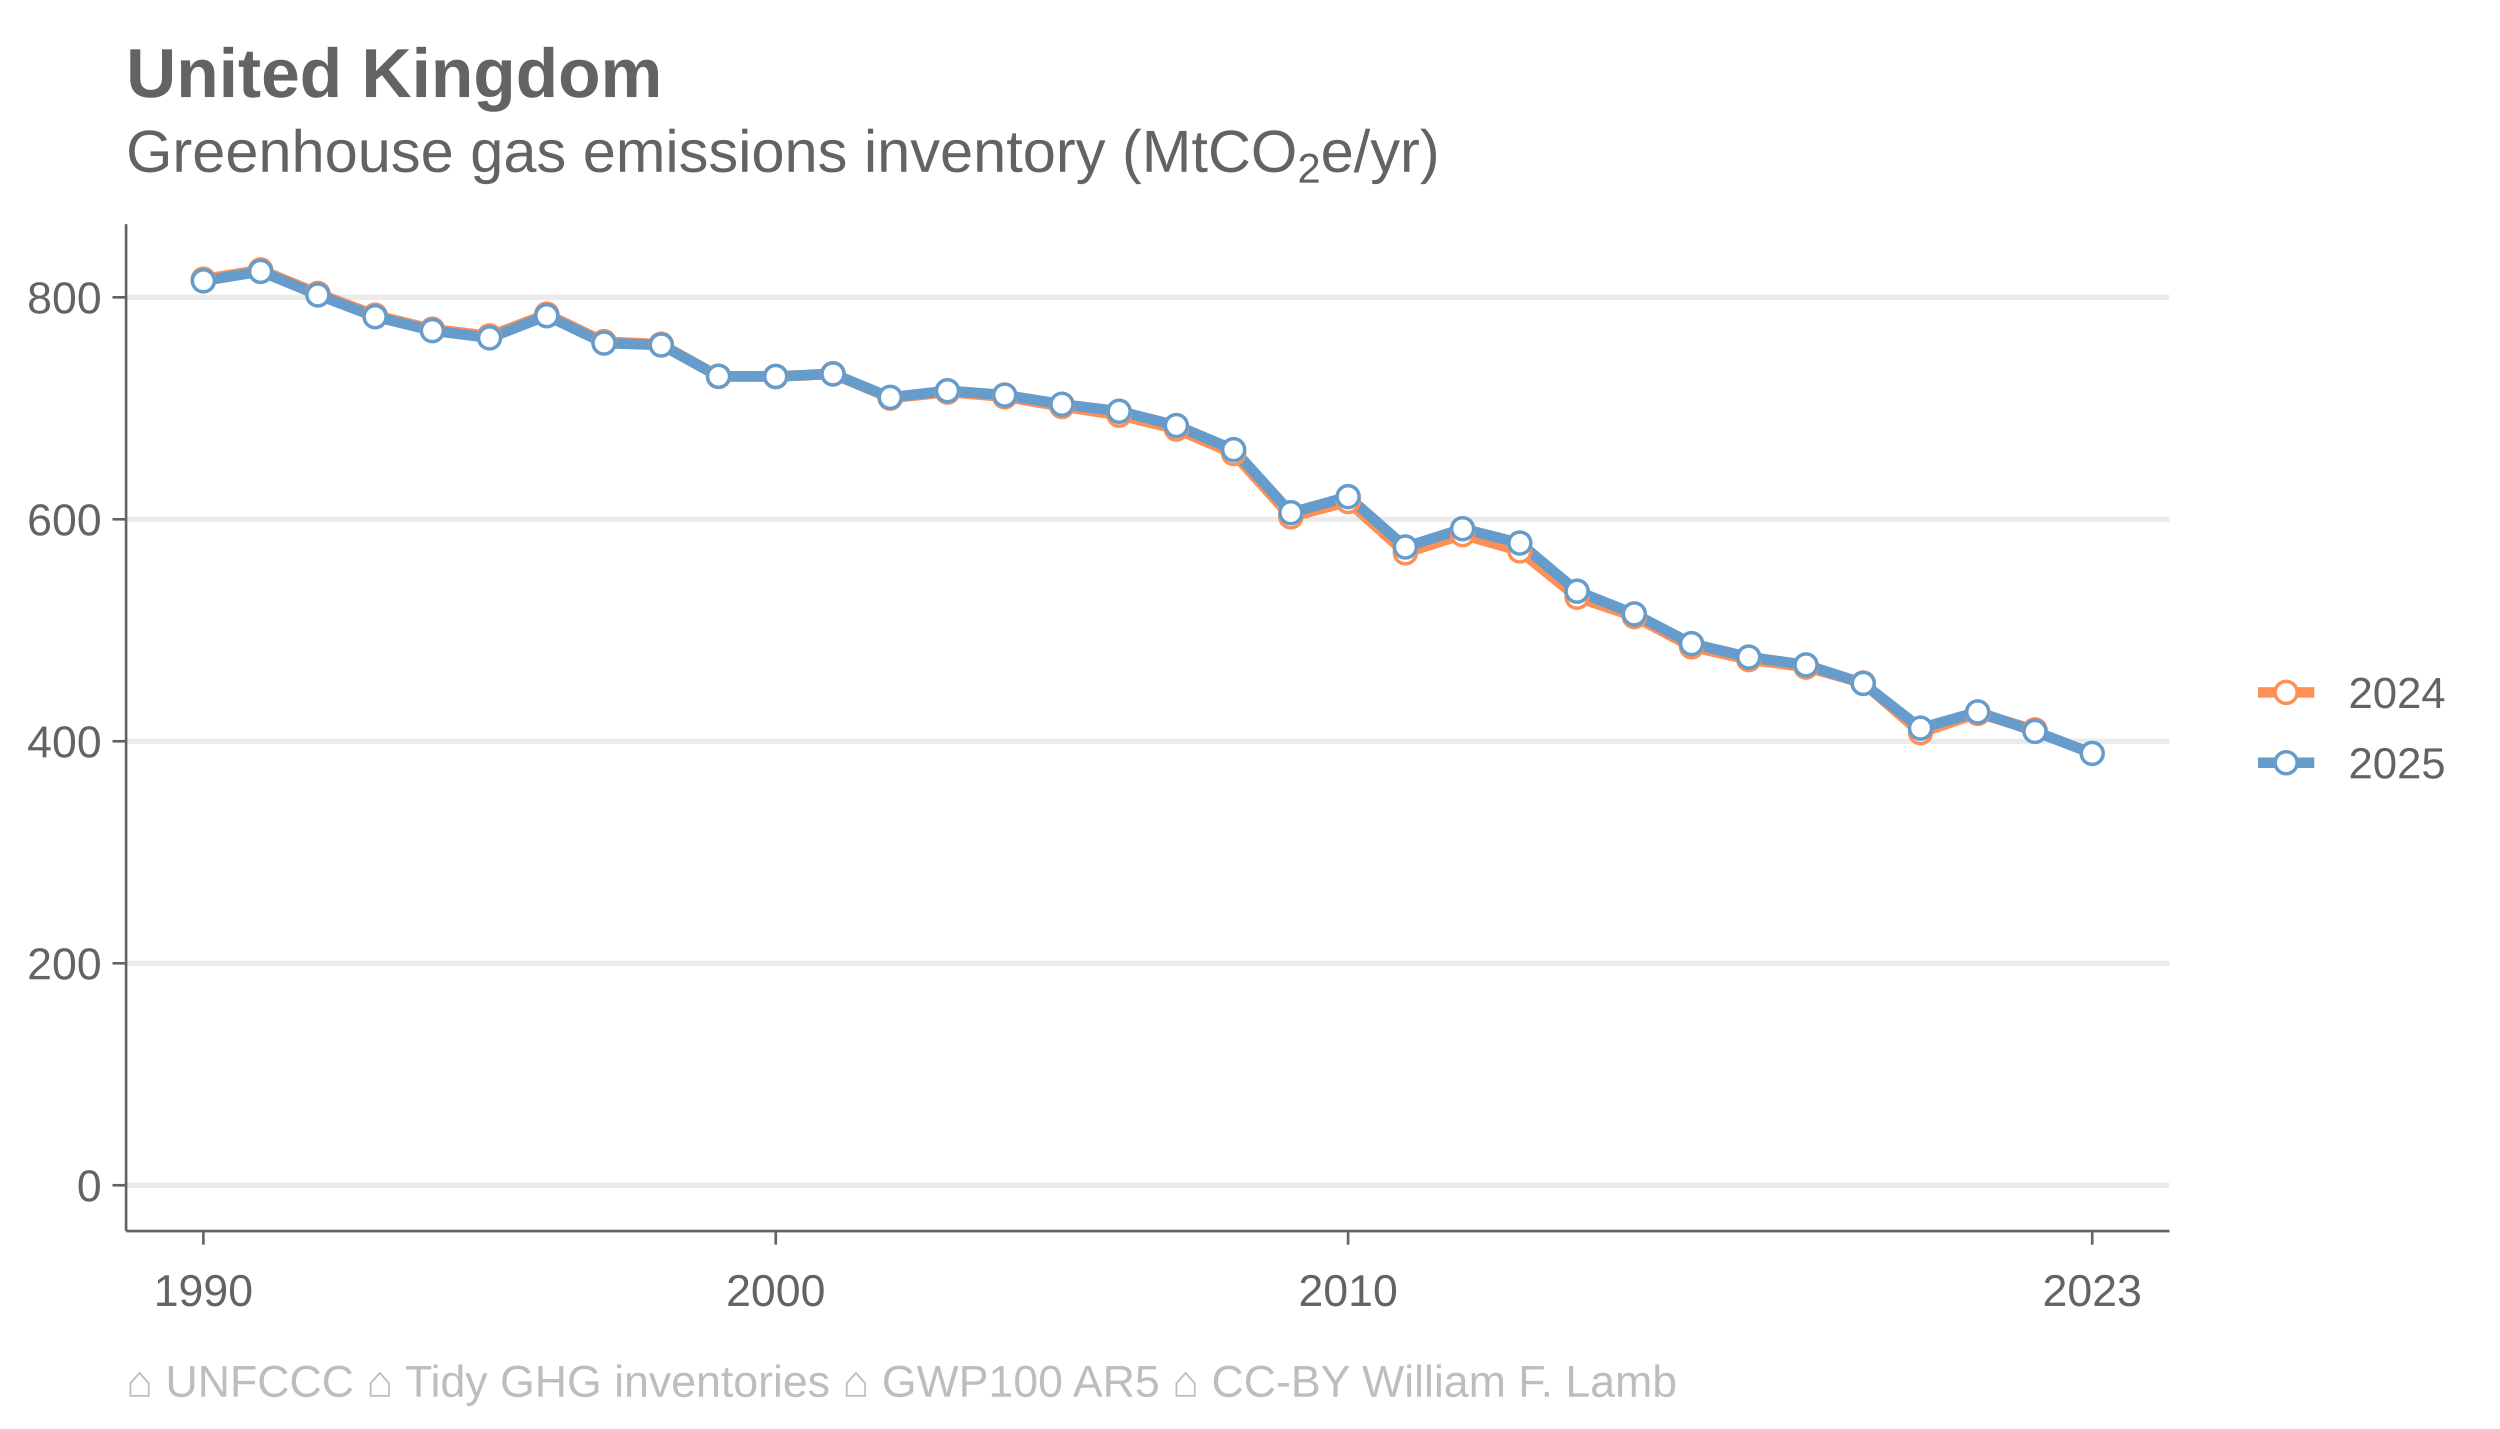
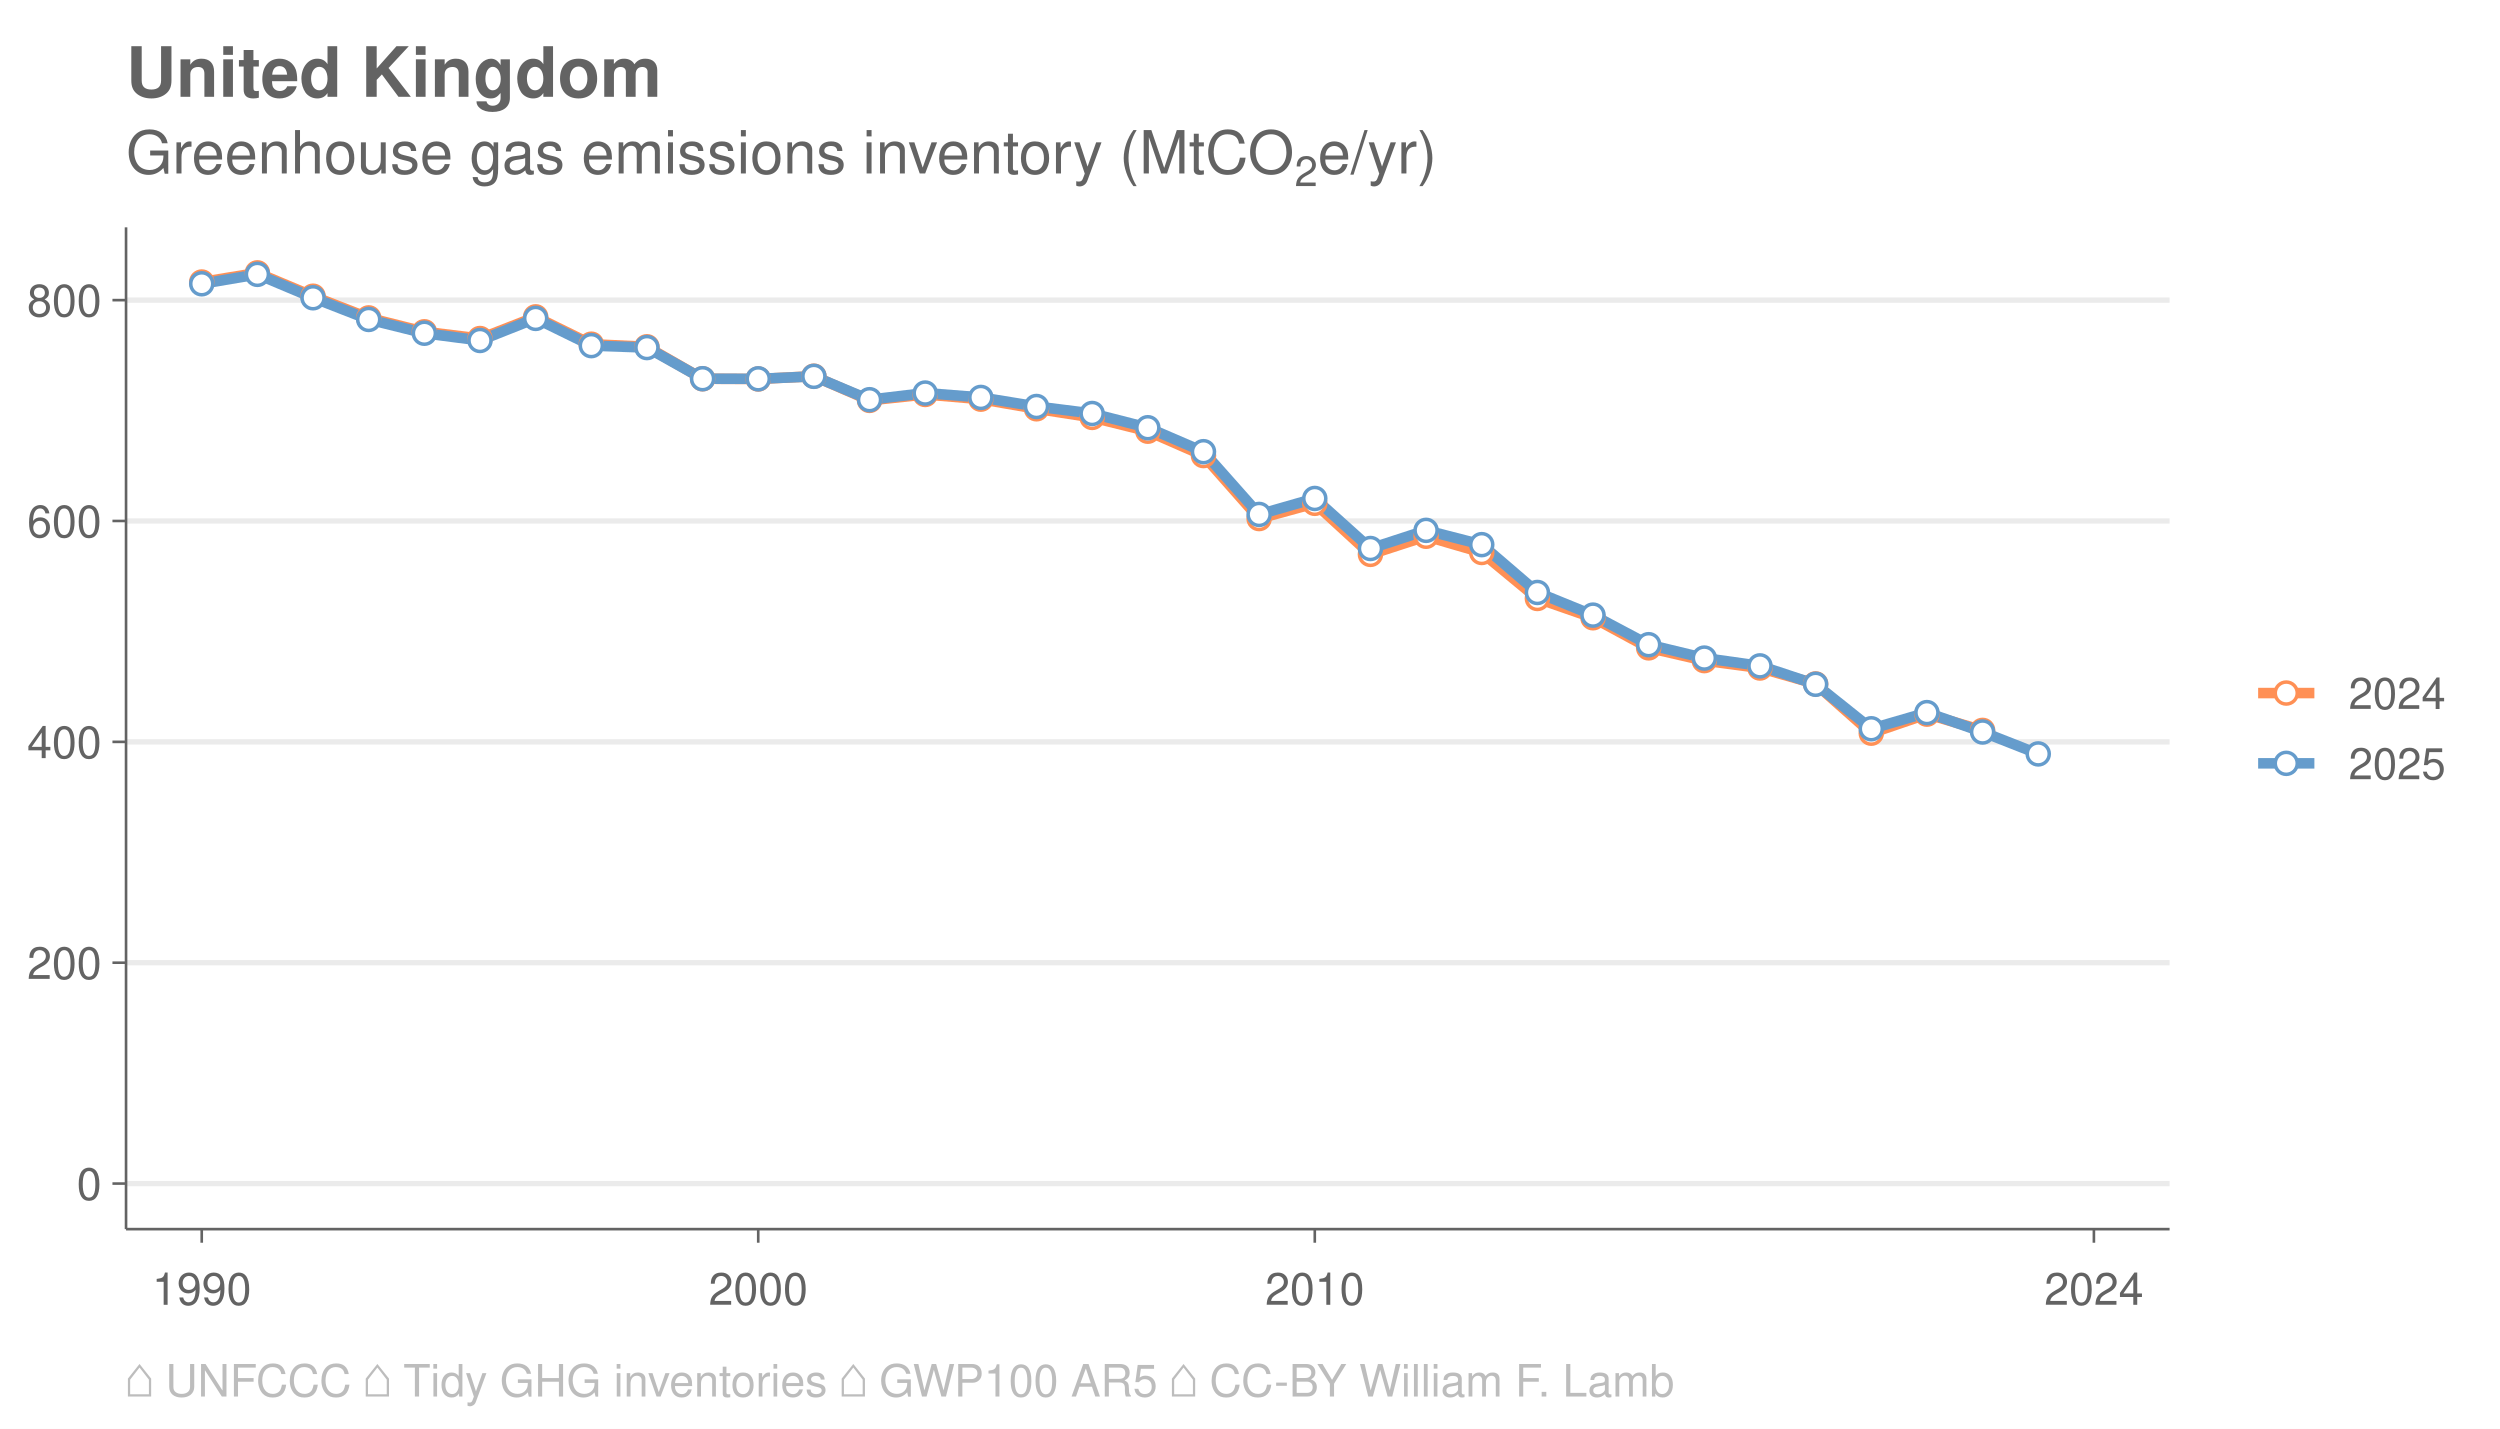
- <svg xmlns="http://www.w3.org/2000/svg" class="svglite" width="504.00pt" height="288.00pt" viewBox="0 0 504.00 288.00">
-   <defs>
-     <style type="text/css">
+ <svg xmlns="http://www.w3.org/2000/svg" width="504.00pt" height="288.00pt" viewBox="0 0 504.00 288.00">
+   <g class="svglite">
+     <defs>
+       <style type="text/css">
    .svglite line, .svglite polyline, .svglite polygon, .svglite path, .svglite rect, .svglite circle {
      fill: none;
      stroke: #000000;
      stroke-linecap: round;
      stroke-linejoin: round;
      stroke-miterlimit: 10.00;
    }
    .svglite text {
      white-space: pre;
    }
+     .svglite g.glyphgroup path {
+       fill: inherit;
+       stroke: none;
+     }
  </style>
-   </defs>
-   <rect width="100%" height="100%" style="stroke: none; fill: #FFFFFF;" />
-   <defs>
-     <clipPath id="cpMC4wMHw1MDQuMDB8MC4wMHwyODguMDA=">
-       <rect x="0.00" y="0.00" width="504.00" height="288.00" />
-     </clipPath>
-   </defs>
-   <g clip-path="url(#cpMC4wMHw1MDQuMDB8MC4wMHwyODguMDA=)">
-     <rect x="0" y="0.00" width="504.00" height="288.00" style="stroke-width: 1.07; stroke: #FFFFFF; fill: #FFFFFF;" />
-   </g>
-   <defs>
-     <clipPath id="cpMjUuNDJ8NDM3LjM3fDQ1LjE5fDI0OC4xOA==">
-       <rect x="25.42" y="45.19" width="411.94" height="202.99" />
-     </clipPath>
-   </defs>
-   <g clip-path="url(#cpMjUuNDJ8NDM3LjM3fDQ1LjE5fDI0OC4xOA==)">
-     <polyline points="25.42,238.95 437.37,238.95 " style="stroke-width: 1.07; stroke: #EBEBEB; stroke-linecap: butt;" />
-     <polyline points="25.42,194.20 437.37,194.20 " style="stroke-width: 1.07; stroke: #EBEBEB; stroke-linecap: butt;" />
-     <polyline points="25.42,149.44 437.37,149.44 " style="stroke-width: 1.07; stroke: #EBEBEB; stroke-linecap: butt;" />
-     <polyline points="25.42,104.69 437.37,104.69 " style="stroke-width: 1.07; stroke: #EBEBEB; stroke-linecap: butt;" />
-     <polyline points="25.42,59.94 437.37,59.94 " style="stroke-width: 1.07; stroke: #EBEBEB; stroke-linecap: butt;" />
-     <polyline points="41.00,56.27 52.54,54.41 64.08,59.15 75.62,63.54 87.16,66.36 98.70,67.72 110.23,63.33 121.77,68.87 133.31,69.39 144.85,75.88 156.39,75.92 167.93,75.35 179.47,80.26 191.01,79.05 202.55,80.00 214.09,81.96 225.62,83.70 237.16,86.50 248.70,91.43 260.24,104.20 271.78,101.11 283.32,111.45 294.86,107.79 306.40,111.07 317.94,120.39 329.48,124.30 341.02,130.40 352.55,132.98 364.09,134.49 375.63,137.71 387.17,147.69 398.71,143.83 410.25,147.13 " style="stroke-width: 2.13; stroke: #FF9055; stroke-linecap: butt;" />
-     <polyline points="41.00,56.62 52.54,54.71 64.08,59.46 75.62,63.85 87.16,66.65 98.70,68.12 110.23,63.65 121.77,69.16 133.31,69.55 144.85,75.86 156.39,75.89 167.93,75.38 179.47,80.11 191.01,78.77 202.55,79.65 214.09,81.50 225.62,82.91 237.16,85.79 248.70,90.65 260.24,103.36 271.78,100.13 283.32,110.27 294.86,106.59 306.40,109.48 317.94,119.18 329.48,123.77 341.02,129.76 352.55,132.47 364.09,134.05 375.63,137.78 387.17,146.79 398.71,143.52 410.25,147.45 421.79,151.89 " style="stroke-width: 2.13; stroke: #659CCC; stroke-linecap: butt;" />
-     <circle cx="41.00" cy="56.27" r="2.22" style="stroke-width: 0.71; stroke: #FF9055; fill: #FFFFFF;" />
-     <circle cx="41.00" cy="56.62" r="2.22" style="stroke-width: 0.71; stroke: #659CCC; fill: #FFFFFF;" />
-     <circle cx="52.54" cy="54.41" r="2.22" style="stroke-width: 0.71; stroke: #FF9055; fill: #FFFFFF;" />
-     <circle cx="52.54" cy="54.71" r="2.22" style="stroke-width: 0.71; stroke: #659CCC; fill: #FFFFFF;" />
-     <circle cx="64.08" cy="59.15" r="2.22" style="stroke-width: 0.71; stroke: #FF9055; fill: #FFFFFF;" />
-     <circle cx="64.08" cy="59.46" r="2.22" style="stroke-width: 0.71; stroke: #659CCC; fill: #FFFFFF;" />
-     <circle cx="75.62" cy="63.54" r="2.22" style="stroke-width: 0.71; stroke: #FF9055; fill: #FFFFFF;" />
-     <circle cx="75.62" cy="63.85" r="2.22" style="stroke-width: 0.71; stroke: #659CCC; fill: #FFFFFF;" />
-     <circle cx="87.16" cy="66.36" r="2.22" style="stroke-width: 0.71; stroke: #FF9055; fill: #FFFFFF;" />
-     <circle cx="87.16" cy="66.65" r="2.22" style="stroke-width: 0.71; stroke: #659CCC; fill: #FFFFFF;" />
-     <circle cx="98.70" cy="67.72" r="2.22" style="stroke-width: 0.71; stroke: #FF9055; fill: #FFFFFF;" />
-     <circle cx="98.70" cy="68.12" r="2.22" style="stroke-width: 0.71; stroke: #659CCC; fill: #FFFFFF;" />
-     <circle cx="110.23" cy="63.33" r="2.22" style="stroke-width: 0.71; stroke: #FF9055; fill: #FFFFFF;" />
-     <circle cx="110.23" cy="63.65" r="2.22" style="stroke-width: 0.71; stroke: #659CCC; fill: #FFFFFF;" />
-     <circle cx="121.77" cy="68.87" r="2.22" style="stroke-width: 0.71; stroke: #FF9055; fill: #FFFFFF;" />
-     <circle cx="121.77" cy="69.16" r="2.22" style="stroke-width: 0.71; stroke: #659CCC; fill: #FFFFFF;" />
-     <circle cx="133.31" cy="69.39" r="2.22" style="stroke-width: 0.71; stroke: #FF9055; fill: #FFFFFF;" />
-     <circle cx="133.31" cy="69.55" r="2.22" style="stroke-width: 0.71; stroke: #659CCC; fill: #FFFFFF;" />
-     <circle cx="144.85" cy="75.88" r="2.22" style="stroke-width: 0.71; stroke: #FF9055; fill: #FFFFFF;" />
-     <circle cx="144.85" cy="75.86" r="2.22" style="stroke-width: 0.71; stroke: #659CCC; fill: #FFFFFF;" />
-     <circle cx="156.39" cy="75.92" r="2.22" style="stroke-width: 0.71; stroke: #FF9055; fill: #FFFFFF;" />
-     <circle cx="156.39" cy="75.89" r="2.22" style="stroke-width: 0.71; stroke: #659CCC; fill: #FFFFFF;" />
-     <circle cx="167.93" cy="75.35" r="2.22" style="stroke-width: 0.71; stroke: #FF9055; fill: #FFFFFF;" />
-     <circle cx="167.93" cy="75.38" r="2.22" style="stroke-width: 0.71; stroke: #659CCC; fill: #FFFFFF;" />
-     <circle cx="179.47" cy="80.26" r="2.22" style="stroke-width: 0.71; stroke: #FF9055; fill: #FFFFFF;" />
-     <circle cx="179.47" cy="80.11" r="2.22" style="stroke-width: 0.71; stroke: #659CCC; fill: #FFFFFF;" />
-     <circle cx="191.01" cy="79.05" r="2.22" style="stroke-width: 0.71; stroke: #FF9055; fill: #FFFFFF;" />
-     <circle cx="191.01" cy="78.77" r="2.22" style="stroke-width: 0.71; stroke: #659CCC; fill: #FFFFFF;" />
-     <circle cx="202.55" cy="80.00" r="2.22" style="stroke-width: 0.71; stroke: #FF9055; fill: #FFFFFF;" />
-     <circle cx="202.55" cy="79.65" r="2.22" style="stroke-width: 0.71; stroke: #659CCC; fill: #FFFFFF;" />
-     <circle cx="214.09" cy="81.96" r="2.22" style="stroke-width: 0.71; stroke: #FF9055; fill: #FFFFFF;" />
-     <circle cx="214.09" cy="81.50" r="2.22" style="stroke-width: 0.71; stroke: #659CCC; fill: #FFFFFF;" />
-     <circle cx="225.62" cy="83.70" r="2.22" style="stroke-width: 0.71; stroke: #FF9055; fill: #FFFFFF;" />
-     <circle cx="225.62" cy="82.91" r="2.22" style="stroke-width: 0.71; stroke: #659CCC; fill: #FFFFFF;" />
-     <circle cx="237.16" cy="86.50" r="2.22" style="stroke-width: 0.71; stroke: #FF9055; fill: #FFFFFF;" />
-     <circle cx="237.16" cy="85.79" r="2.22" style="stroke-width: 0.71; stroke: #659CCC; fill: #FFFFFF;" />
-     <circle cx="248.70" cy="91.43" r="2.22" style="stroke-width: 0.71; stroke: #FF9055; fill: #FFFFFF;" />
-     <circle cx="248.70" cy="90.65" r="2.22" style="stroke-width: 0.71; stroke: #659CCC; fill: #FFFFFF;" />
-     <circle cx="260.24" cy="104.20" r="2.22" style="stroke-width: 0.71; stroke: #FF9055; fill: #FFFFFF;" />
-     <circle cx="260.24" cy="103.36" r="2.22" style="stroke-width: 0.71; stroke: #659CCC; fill: #FFFFFF;" />
-     <circle cx="271.78" cy="101.11" r="2.22" style="stroke-width: 0.71; stroke: #FF9055; fill: #FFFFFF;" />
-     <circle cx="271.78" cy="100.13" r="2.22" style="stroke-width: 0.71; stroke: #659CCC; fill: #FFFFFF;" />
-     <circle cx="283.32" cy="111.45" r="2.22" style="stroke-width: 0.71; stroke: #FF9055; fill: #FFFFFF;" />
-     <circle cx="283.32" cy="110.27" r="2.22" style="stroke-width: 0.71; stroke: #659CCC; fill: #FFFFFF;" />
-     <circle cx="294.86" cy="107.79" r="2.22" style="stroke-width: 0.71; stroke: #FF9055; fill: #FFFFFF;" />
-     <circle cx="294.86" cy="106.59" r="2.22" style="stroke-width: 0.71; stroke: #659CCC; fill: #FFFFFF;" />
-     <circle cx="306.40" cy="111.07" r="2.22" style="stroke-width: 0.71; stroke: #FF9055; fill: #FFFFFF;" />
-     <circle cx="306.40" cy="109.48" r="2.22" style="stroke-width: 0.71; stroke: #659CCC; fill: #FFFFFF;" />
-     <circle cx="317.94" cy="120.39" r="2.22" style="stroke-width: 0.71; stroke: #FF9055; fill: #FFFFFF;" />
-     <circle cx="317.94" cy="119.18" r="2.22" style="stroke-width: 0.71; stroke: #659CCC; fill: #FFFFFF;" />
-     <circle cx="329.48" cy="124.30" r="2.22" style="stroke-width: 0.71; stroke: #FF9055; fill: #FFFFFF;" />
-     <circle cx="329.48" cy="123.77" r="2.22" style="stroke-width: 0.71; stroke: #659CCC; fill: #FFFFFF;" />
-     <circle cx="341.02" cy="130.40" r="2.22" style="stroke-width: 0.71; stroke: #FF9055; fill: #FFFFFF;" />
-     <circle cx="341.02" cy="129.76" r="2.22" style="stroke-width: 0.71; stroke: #659CCC; fill: #FFFFFF;" />
-     <circle cx="352.55" cy="132.98" r="2.22" style="stroke-width: 0.71; stroke: #FF9055; fill: #FFFFFF;" />
-     <circle cx="352.55" cy="132.47" r="2.22" style="stroke-width: 0.71; stroke: #659CCC; fill: #FFFFFF;" />
-     <circle cx="364.09" cy="134.49" r="2.22" style="stroke-width: 0.71; stroke: #FF9055; fill: #FFFFFF;" />
-     <circle cx="364.09" cy="134.05" r="2.22" style="stroke-width: 0.71; stroke: #659CCC; fill: #FFFFFF;" />
-     <circle cx="375.63" cy="137.71" r="2.22" style="stroke-width: 0.71; stroke: #FF9055; fill: #FFFFFF;" />
-     <circle cx="375.63" cy="137.78" r="2.22" style="stroke-width: 0.71; stroke: #659CCC; fill: #FFFFFF;" />
-     <circle cx="387.17" cy="147.69" r="2.22" style="stroke-width: 0.71; stroke: #FF9055; fill: #FFFFFF;" />
-     <circle cx="387.17" cy="146.79" r="2.22" style="stroke-width: 0.71; stroke: #659CCC; fill: #FFFFFF;" />
-     <circle cx="398.71" cy="143.83" r="2.22" style="stroke-width: 0.71; stroke: #FF9055; fill: #FFFFFF;" />
-     <circle cx="398.71" cy="143.52" r="2.22" style="stroke-width: 0.71; stroke: #659CCC; fill: #FFFFFF;" />
-     <circle cx="410.25" cy="147.13" r="2.22" style="stroke-width: 0.71; stroke: #FF9055; fill: #FFFFFF;" />
-     <circle cx="410.25" cy="147.45" r="2.22" style="stroke-width: 0.71; stroke: #659CCC; fill: #FFFFFF;" />
-     <circle cx="421.79" cy="151.89" r="2.22" style="stroke-width: 0.71; stroke: #659CCC; fill: #FFFFFF;" />
-   </g>
-   <g clip-path="url(#cpMC4wMHw1MDQuMDB8MC4wMHwyODguMDA=)">
-     <polyline points="25.42,248.18 25.42,45.19 " style="stroke-width: 0.53; stroke: #636363; stroke-linecap: butt;" />
-     <text x="20.49" y="242.17" text-anchor="end" style="font-size: 9.00px;fill: #636363; font-family: &quot;Arial&quot;;" textLength="5.00px" lengthAdjust="spacingAndGlyphs">0</text>
-     <text x="20.49" y="197.42" text-anchor="end" style="font-size: 9.00px;fill: #636363; font-family: &quot;Arial&quot;;" textLength="15.01px" lengthAdjust="spacingAndGlyphs">200</text>
-     <text x="20.49" y="152.67" text-anchor="end" style="font-size: 9.00px;fill: #636363; font-family: &quot;Arial&quot;;" textLength="15.01px" lengthAdjust="spacingAndGlyphs">400</text>
-     <text x="20.49" y="107.91" text-anchor="end" style="font-size: 9.00px;fill: #636363; font-family: &quot;Arial&quot;;" textLength="15.01px" lengthAdjust="spacingAndGlyphs">600</text>
-     <text x="20.49" y="63.16" text-anchor="end" style="font-size: 9.00px;fill: #636363; font-family: &quot;Arial&quot;;" textLength="15.01px" lengthAdjust="spacingAndGlyphs">800</text>
-     <polyline points="22.68,238.95 25.42,238.95 " style="stroke-width: 0.53; stroke: #636363; stroke-linecap: butt;" />
-     <polyline points="22.68,194.20 25.42,194.20 " style="stroke-width: 0.53; stroke: #636363; stroke-linecap: butt;" />
-     <polyline points="22.68,149.44 25.42,149.44 " style="stroke-width: 0.53; stroke: #636363; stroke-linecap: butt;" />
-     <polyline points="22.68,104.69 25.42,104.69 " style="stroke-width: 0.53; stroke: #636363; stroke-linecap: butt;" />
-     <polyline points="22.68,59.94 25.42,59.94 " style="stroke-width: 0.53; stroke: #636363; stroke-linecap: butt;" />
-     <polyline points="25.42,248.18 437.37,248.18 " style="stroke-width: 0.53; stroke: #636363; stroke-linecap: butt;" />
-     <polyline points="41.00,250.92 41.00,248.18 " style="stroke-width: 0.53; stroke: #636363; stroke-linecap: butt;" />
-     <polyline points="156.39,250.92 156.39,248.18 " style="stroke-width: 0.53; stroke: #636363; stroke-linecap: butt;" />
-     <polyline points="271.78,250.92 271.78,248.18 " style="stroke-width: 0.53; stroke: #636363; stroke-linecap: butt;" />
-     <polyline points="421.79,250.92 421.79,248.18 " style="stroke-width: 0.53; stroke: #636363; stroke-linecap: butt;" />
-     <text x="41.00" y="263.28" text-anchor="middle" style="font-size: 9.00px;fill: #636363; font-family: &quot;Arial&quot;;" textLength="20.02px" lengthAdjust="spacingAndGlyphs">1990</text>
-     <text x="156.39" y="263.28" text-anchor="middle" style="font-size: 9.00px;fill: #636363; font-family: &quot;Arial&quot;;" textLength="20.02px" lengthAdjust="spacingAndGlyphs">2000</text>
-     <text x="271.78" y="263.28" text-anchor="middle" style="font-size: 9.00px;fill: #636363; font-family: &quot;Arial&quot;;" textLength="20.02px" lengthAdjust="spacingAndGlyphs">2010</text>
-     <text x="421.79" y="263.28" text-anchor="middle" style="font-size: 9.00px;fill: #636363; font-family: &quot;Arial&quot;;" textLength="20.02px" lengthAdjust="spacingAndGlyphs">2023</text>
-     <rect x="448.32" y="127.03" width="50.20" height="39.31" style="stroke-width: 1.07; stroke: none; fill: #FFFFFF;" />
-     <line x1="455.22" y1="139.59" x2="466.56" y2="139.59" style="stroke-width: 2.13; stroke: #FF9055; stroke-linecap: butt;" />
-     <circle cx="460.89" cy="139.59" r="2.22" style="stroke-width: 0.71; stroke: #FF9055; fill: #FFFFFF;" />
-     <line x1="455.22" y1="153.77" x2="466.56" y2="153.77" style="stroke-width: 2.13; stroke: #659CCC; stroke-linecap: butt;" />
-     <circle cx="460.89" cy="153.77" r="2.22" style="stroke-width: 0.71; stroke: #659CCC; fill: #FFFFFF;" />
-     <text x="473.46" y="142.74" style="font-size: 8.80px;fill: #636363; font-family: &quot;Arial&quot;;" textLength="19.58px" lengthAdjust="spacingAndGlyphs">2024</text>
-     <text x="473.46" y="156.92" style="font-size: 8.80px;fill: #636363; font-family: &quot;Arial&quot;;" textLength="19.58px" lengthAdjust="spacingAndGlyphs">2025</text>
-     <text x="25.42" y="34.64" style="font-size: 12.00px;fill: #636363; font-family: &quot;Arial&quot;;" textLength="236.15px" lengthAdjust="spacingAndGlyphs">Greenhouse gas emissions inventory (MtCO</text>
-     <text x="261.58" y="36.82" style="font-size: 8.40px;fill: #636363; font-family: &quot;Arial&quot;;" textLength="4.67px" lengthAdjust="spacingAndGlyphs">2</text>
-     <text x="266.24" y="34.64" style="font-size: 12.00px;fill: #636363; font-family: &quot;Arial&quot;;" textLength="24.00px" lengthAdjust="spacingAndGlyphs">e/yr)</text>
-     <text x="25.42" y="19.57" style="font-size: 14.00px; font-weight: bold;fill: #636363; font-family: &quot;Arial&quot;;" textLength="108.05px" lengthAdjust="spacingAndGlyphs">United Kingdom</text>
-     <text x="25.42" y="281.58" style="font-size: 9.00px;fill: #BDBDBD; font-family: &quot;Arial&quot;;" textLength="327.62px" lengthAdjust="spacingAndGlyphs">⌂ UNFCCC   ⌂ Tidy GHG inventories   ⌂ GWP100 AR5   ⌂ CC-BY William F. Lamb</text>
+     </defs>
+     <rect width="100%" height="100%" style="stroke: none; fill: #FFFFFF;" />
+     <defs>
+       <clipPath id="cpMC4wMHw1MDQuMDB8MC4wMHwyODguMDA=">
+         <rect x="0.00" y="0.00" width="504.00" height="288.00" />
+       </clipPath>
+     </defs>
+     <g clip-path="url(#cpMC4wMHw1MDQuMDB8MC4wMHwyODguMDA=)">
+       <rect x="0" y="0.00" width="504.00" height="288.00" style="stroke-width: 1.07; stroke: #FFFFFF; fill: #FFFFFF;" />
+     </g>
+     <defs>
+       <clipPath id="cpMjUuNDF8NDM3LjM5fDQ1LjgzfDI0Ny43OQ==">
+         <rect x="25.41" y="45.83" width="411.98" height="201.96" />
+       </clipPath>
+     </defs>
+     <g clip-path="url(#cpMjUuNDF8NDM3LjM5fDQ1LjgzfDI0Ny43OQ==)">
+       <polyline points="25.41,238.61 437.39,238.61 " style="stroke-width: 1.07; stroke: #EBEBEB; stroke-linecap: butt;" />
+       <polyline points="25.41,194.08 437.39,194.08 " style="stroke-width: 1.07; stroke: #EBEBEB; stroke-linecap: butt;" />
+       <polyline points="25.41,149.56 437.39,149.56 " style="stroke-width: 1.07; stroke: #EBEBEB; stroke-linecap: butt;" />
+       <polyline points="25.41,105.03 437.39,105.03 " style="stroke-width: 1.07; stroke: #EBEBEB; stroke-linecap: butt;" />
+       <polyline points="25.41,60.51 437.39,60.51 " style="stroke-width: 1.07; stroke: #EBEBEB; stroke-linecap: butt;" />
+       <polyline points="40.67,56.86 51.89,55.01 63.11,59.72 74.33,64.09 85.55,66.89 96.77,68.25 107.99,63.88 119.21,69.39 130.42,69.91 141.64,76.36 152.86,76.40 164.08,75.84 175.30,80.72 186.52,79.52 197.74,80.47 208.96,82.41 220.18,84.15 231.40,86.93 242.62,91.84 253.84,104.54 265.06,101.47 276.28,111.76 287.50,108.11 298.72,111.38 309.94,120.65 321.15,124.54 332.37,130.61 343.59,133.18 354.81,134.67 366.03,137.88 377.25,147.81 388.47,143.97 399.69,147.25 " style="stroke-width: 2.13; stroke: #FF9055; stroke-linecap: butt;" />
+       <polyline points="40.67,57.21 51.89,55.31 63.11,60.03 74.33,64.40 85.55,67.18 96.77,68.64 107.99,64.19 119.21,69.68 130.42,70.07 141.64,76.35 152.86,76.37 164.08,75.87 175.30,80.58 186.52,79.24 197.74,80.12 208.96,81.95 220.18,83.36 231.40,86.23 242.62,91.06 253.84,103.71 265.06,100.49 276.28,110.58 287.50,106.92 298.72,109.80 309.94,119.44 321.15,124.01 332.37,129.97 343.59,132.67 354.81,134.24 366.03,137.95 377.25,146.92 388.47,143.66 399.69,147.57 410.91,151.99 " style="stroke-width: 2.13; stroke: #659CCC; stroke-linecap: butt;" />
+       <circle cx="40.67" cy="56.86" r="2.22" style="stroke-width: 0.71; stroke: #FF9055; fill: #FFFFFF;" />
+       <circle cx="40.67" cy="57.21" r="2.22" style="stroke-width: 0.71; stroke: #659CCC; fill: #FFFFFF;" />
+       <circle cx="51.89" cy="55.01" r="2.22" style="stroke-width: 0.71; stroke: #FF9055; fill: #FFFFFF;" />
+       <circle cx="51.89" cy="55.31" r="2.22" style="stroke-width: 0.71; stroke: #659CCC; fill: #FFFFFF;" />
+       <circle cx="63.11" cy="59.72" r="2.22" style="stroke-width: 0.71; stroke: #FF9055; fill: #FFFFFF;" />
+       <circle cx="63.11" cy="60.03" r="2.22" style="stroke-width: 0.71; stroke: #659CCC; fill: #FFFFFF;" />
+       <circle cx="74.33" cy="64.09" r="2.22" style="stroke-width: 0.71; stroke: #FF9055; fill: #FFFFFF;" />
+       <circle cx="74.33" cy="64.40" r="2.22" style="stroke-width: 0.71; stroke: #659CCC; fill: #FFFFFF;" />
+       <circle cx="85.55" cy="66.89" r="2.22" style="stroke-width: 0.71; stroke: #FF9055; fill: #FFFFFF;" />
+       <circle cx="85.55" cy="67.18" r="2.22" style="stroke-width: 0.71; stroke: #659CCC; fill: #FFFFFF;" />
+       <circle cx="96.77" cy="68.25" r="2.22" style="stroke-width: 0.71; stroke: #FF9055; fill: #FFFFFF;" />
+       <circle cx="96.77" cy="68.64" r="2.22" style="stroke-width: 0.71; stroke: #659CCC; fill: #FFFFFF;" />
+       <circle cx="107.99" cy="63.88" r="2.22" style="stroke-width: 0.71; stroke: #FF9055; fill: #FFFFFF;" />
+       <circle cx="107.99" cy="64.19" r="2.22" style="stroke-width: 0.71; stroke: #659CCC; fill: #FFFFFF;" />
+       <circle cx="119.21" cy="69.39" r="2.22" style="stroke-width: 0.71; stroke: #FF9055; fill: #FFFFFF;" />
+       <circle cx="119.21" cy="69.68" r="2.22" style="stroke-width: 0.71; stroke: #659CCC; fill: #FFFFFF;" />
+       <circle cx="130.42" cy="69.91" r="2.22" style="stroke-width: 0.71; stroke: #FF9055; fill: #FFFFFF;" />
+       <circle cx="130.42" cy="70.07" r="2.22" style="stroke-width: 0.71; stroke: #659CCC; fill: #FFFFFF;" />
+       <circle cx="141.64" cy="76.36" r="2.22" style="stroke-width: 0.71; stroke: #FF9055; fill: #FFFFFF;" />
+       <circle cx="141.64" cy="76.35" r="2.22" style="stroke-width: 0.71; stroke: #659CCC; fill: #FFFFFF;" />
+       <circle cx="152.86" cy="76.40" r="2.22" style="stroke-width: 0.71; stroke: #FF9055; fill: #FFFFFF;" />
+       <circle cx="152.86" cy="76.37" r="2.22" style="stroke-width: 0.71; stroke: #659CCC; fill: #FFFFFF;" />
+       <circle cx="164.08" cy="75.84" r="2.22" style="stroke-width: 0.71; stroke: #FF9055; fill: #FFFFFF;" />
+       <circle cx="164.08" cy="75.87" r="2.22" style="stroke-width: 0.71; stroke: #659CCC; fill: #FFFFFF;" />
+       <circle cx="175.30" cy="80.72" r="2.22" style="stroke-width: 0.71; stroke: #FF9055; fill: #FFFFFF;" />
+       <circle cx="175.30" cy="80.58" r="2.22" style="stroke-width: 0.71; stroke: #659CCC; fill: #FFFFFF;" />
+       <circle cx="186.52" cy="79.52" r="2.22" style="stroke-width: 0.71; stroke: #FF9055; fill: #FFFFFF;" />
+       <circle cx="186.52" cy="79.24" r="2.22" style="stroke-width: 0.71; stroke: #659CCC; fill: #FFFFFF;" />
+       <circle cx="197.74" cy="80.47" r="2.22" style="stroke-width: 0.71; stroke: #FF9055; fill: #FFFFFF;" />
+       <circle cx="197.74" cy="80.12" r="2.22" style="stroke-width: 0.71; stroke: #659CCC; fill: #FFFFFF;" />
+       <circle cx="208.96" cy="82.41" r="2.22" style="stroke-width: 0.71; stroke: #FF9055; fill: #FFFFFF;" />
+       <circle cx="208.96" cy="81.95" r="2.22" style="stroke-width: 0.71; stroke: #659CCC; fill: #FFFFFF;" />
+       <circle cx="220.18" cy="84.15" r="2.22" style="stroke-width: 0.71; stroke: #FF9055; fill: #FFFFFF;" />
+       <circle cx="220.18" cy="83.36" r="2.22" style="stroke-width: 0.71; stroke: #659CCC; fill: #FFFFFF;" />
+       <circle cx="231.40" cy="86.93" r="2.22" style="stroke-width: 0.71; stroke: #FF9055; fill: #FFFFFF;" />
+       <circle cx="231.40" cy="86.23" r="2.22" style="stroke-width: 0.71; stroke: #659CCC; fill: #FFFFFF;" />
+       <circle cx="242.62" cy="91.84" r="2.22" style="stroke-width: 0.71; stroke: #FF9055; fill: #FFFFFF;" />
+       <circle cx="242.62" cy="91.06" r="2.22" style="stroke-width: 0.71; stroke: #659CCC; fill: #FFFFFF;" />
+       <circle cx="253.84" cy="104.54" r="2.22" style="stroke-width: 0.71; stroke: #FF9055; fill: #FFFFFF;" />
+       <circle cx="253.84" cy="103.71" r="2.22" style="stroke-width: 0.71; stroke: #659CCC; fill: #FFFFFF;" />
+       <circle cx="265.06" cy="101.47" r="2.22" style="stroke-width: 0.71; stroke: #FF9055; fill: #FFFFFF;" />
+       <circle cx="265.06" cy="100.49" r="2.22" style="stroke-width: 0.71; stroke: #659CCC; fill: #FFFFFF;" />
+       <circle cx="276.28" cy="111.76" r="2.22" style="stroke-width: 0.71; stroke: #FF9055; fill: #FFFFFF;" />
+       <circle cx="276.28" cy="110.58" r="2.22" style="stroke-width: 0.71; stroke: #659CCC; fill: #FFFFFF;" />
+       <circle cx="287.50" cy="108.11" r="2.22" style="stroke-width: 0.71; stroke: #FF9055; fill: #FFFFFF;" />
+       <circle cx="287.50" cy="106.92" r="2.22" style="stroke-width: 0.71; stroke: #659CCC; fill: #FFFFFF;" />
+       <circle cx="298.72" cy="111.38" r="2.22" style="stroke-width: 0.71; stroke: #FF9055; fill: #FFFFFF;" />
+       <circle cx="298.72" cy="109.80" r="2.22" style="stroke-width: 0.71; stroke: #659CCC; fill: #FFFFFF;" />
+       <circle cx="309.94" cy="120.65" r="2.22" style="stroke-width: 0.71; stroke: #FF9055; fill: #FFFFFF;" />
+       <circle cx="309.94" cy="119.44" r="2.22" style="stroke-width: 0.71; stroke: #659CCC; fill: #FFFFFF;" />
+       <circle cx="321.15" cy="124.54" r="2.22" style="stroke-width: 0.71; stroke: #FF9055; fill: #FFFFFF;" />
+       <circle cx="321.15" cy="124.01" r="2.22" style="stroke-width: 0.71; stroke: #659CCC; fill: #FFFFFF;" />
+       <circle cx="332.37" cy="130.61" r="2.22" style="stroke-width: 0.71; stroke: #FF9055; fill: #FFFFFF;" />
+       <circle cx="332.37" cy="129.97" r="2.22" style="stroke-width: 0.71; stroke: #659CCC; fill: #FFFFFF;" />
+       <circle cx="343.59" cy="133.18" r="2.22" style="stroke-width: 0.71; stroke: #FF9055; fill: #FFFFFF;" />
+       <circle cx="343.59" cy="132.67" r="2.22" style="stroke-width: 0.71; stroke: #659CCC; fill: #FFFFFF;" />
+       <circle cx="354.81" cy="134.67" r="2.22" style="stroke-width: 0.71; stroke: #FF9055; fill: #FFFFFF;" />
+       <circle cx="354.81" cy="134.24" r="2.22" style="stroke-width: 0.71; stroke: #659CCC; fill: #FFFFFF;" />
+       <circle cx="366.03" cy="137.88" r="2.22" style="stroke-width: 0.71; stroke: #FF9055; fill: #FFFFFF;" />
+       <circle cx="366.03" cy="137.95" r="2.22" style="stroke-width: 0.71; stroke: #659CCC; fill: #FFFFFF;" />
+       <circle cx="377.25" cy="147.81" r="2.22" style="stroke-width: 0.71; stroke: #FF9055; fill: #FFFFFF;" />
+       <circle cx="377.25" cy="146.92" r="2.22" style="stroke-width: 0.71; stroke: #659CCC; fill: #FFFFFF;" />
+       <circle cx="388.47" cy="143.97" r="2.22" style="stroke-width: 0.71; stroke: #FF9055; fill: #FFFFFF;" />
+       <circle cx="388.47" cy="143.66" r="2.22" style="stroke-width: 0.71; stroke: #659CCC; fill: #FFFFFF;" />
+       <circle cx="399.69" cy="147.25" r="2.22" style="stroke-width: 0.71; stroke: #FF9055; fill: #FFFFFF;" />
+       <circle cx="399.69" cy="147.57" r="2.22" style="stroke-width: 0.71; stroke: #659CCC; fill: #FFFFFF;" />
+       <circle cx="410.91" cy="151.99" r="2.22" style="stroke-width: 0.71; stroke: #659CCC; fill: #FFFFFF;" />
+     </g>
+     <g clip-path="url(#cpMC4wMHw1MDQuMDB8MC4wMHwyODguMDA=)">
+       <polyline points="25.41,247.79 25.41,45.83 " style="stroke-width: 0.53; stroke: #636363; stroke-linecap: butt;" />
+       <text x="20.48" y="241.89" text-anchor="end" style="font-size: 9.00px;fill: #636363; font-family: &quot;Nimbus Sans&quot;;" textLength="5.00px" lengthAdjust="spacingAndGlyphs">0</text>
+       <text x="20.48" y="197.36" text-anchor="end" style="font-size: 9.00px;fill: #636363; font-family: &quot;Nimbus Sans&quot;;" textLength="15.00px" lengthAdjust="spacingAndGlyphs">200</text>
+       <text x="20.48" y="152.84" text-anchor="end" style="font-size: 9.00px;fill: #636363; font-family: &quot;Nimbus Sans&quot;;" textLength="15.00px" lengthAdjust="spacingAndGlyphs">400</text>
+       <text x="20.48" y="108.31" text-anchor="end" style="font-size: 9.00px;fill: #636363; font-family: &quot;Nimbus Sans&quot;;" textLength="15.00px" lengthAdjust="spacingAndGlyphs">600</text>
+       <text x="20.48" y="63.79" text-anchor="end" style="font-size: 9.00px;fill: #636363; font-family: &quot;Nimbus Sans&quot;;" textLength="15.00px" lengthAdjust="spacingAndGlyphs">800</text>
+       <polyline points="22.67,238.61 25.41,238.61 " style="stroke-width: 0.53; stroke: #636363; stroke-linecap: butt;" />
+       <polyline points="22.67,194.08 25.41,194.08 " style="stroke-width: 0.53; stroke: #636363; stroke-linecap: butt;" />
+       <polyline points="22.67,149.56 25.41,149.56 " style="stroke-width: 0.53; stroke: #636363; stroke-linecap: butt;" />
+       <polyline points="22.67,105.03 25.41,105.03 " style="stroke-width: 0.53; stroke: #636363; stroke-linecap: butt;" />
+       <polyline points="22.67,60.51 25.41,60.51 " style="stroke-width: 0.53; stroke: #636363; stroke-linecap: butt;" />
+       <polyline points="25.41,247.79 437.39,247.79 " style="stroke-width: 0.53; stroke: #636363; stroke-linecap: butt;" />
+       <polyline points="40.67,250.53 40.67,247.79 " style="stroke-width: 0.53; stroke: #636363; stroke-linecap: butt;" />
+       <polyline points="152.86,250.53 152.86,247.79 " style="stroke-width: 0.53; stroke: #636363; stroke-linecap: butt;" />
+       <polyline points="265.06,250.53 265.06,247.79 " style="stroke-width: 0.53; stroke: #636363; stroke-linecap: butt;" />
+       <polyline points="422.13,250.53 422.13,247.79 " style="stroke-width: 0.53; stroke: #636363; stroke-linecap: butt;" />
+       <text x="40.67" y="263.05" text-anchor="middle" style="font-size: 9.00px;fill: #636363; font-family: &quot;Nimbus Sans&quot;;" textLength="20.00px" lengthAdjust="spacingAndGlyphs">1990</text>
+       <text x="152.86" y="263.05" text-anchor="middle" style="font-size: 9.00px;fill: #636363; font-family: &quot;Nimbus Sans&quot;;" textLength="20.00px" lengthAdjust="spacingAndGlyphs">2000</text>
+       <text x="265.06" y="263.05" text-anchor="middle" style="font-size: 9.00px;fill: #636363; font-family: &quot;Nimbus Sans&quot;;" textLength="20.00px" lengthAdjust="spacingAndGlyphs">2010</text>
+       <text x="422.13" y="263.05" text-anchor="middle" style="font-size: 9.00px;fill: #636363; font-family: &quot;Nimbus Sans&quot;;" textLength="20.00px" lengthAdjust="spacingAndGlyphs">2024</text>
+       <rect x="448.35" y="127.15" width="50.17" height="39.31" style="stroke-width: 1.07; stroke: none; fill: #FFFFFF;" />
+       <line x1="455.24" y1="139.72" x2="466.58" y2="139.72" style="stroke-width: 2.13; stroke: #FF9055; stroke-linecap: butt;" />
+       <circle cx="460.91" cy="139.72" r="2.22" style="stroke-width: 0.71; stroke: #FF9055; fill: #FFFFFF;" />
+       <line x1="455.24" y1="153.89" x2="466.58" y2="153.89" style="stroke-width: 2.13; stroke: #659CCC; stroke-linecap: butt;" />
+       <circle cx="460.91" cy="153.89" r="2.22" style="stroke-width: 0.71; stroke: #659CCC; fill: #FFFFFF;" />
+       <text x="473.48" y="142.93" style="font-size: 8.80px;fill: #636363; font-family: &quot;Nimbus Sans&quot;;" textLength="19.56px" lengthAdjust="spacingAndGlyphs">2024</text>
+       <text x="473.48" y="157.10" style="font-size: 8.80px;fill: #636363; font-family: &quot;Nimbus Sans&quot;;" textLength="19.56px" lengthAdjust="spacingAndGlyphs">2025</text>
+       <text x="25.41" y="34.98" style="font-size: 12.00px;fill: #636363; font-family: &quot;Nimbus Sans&quot;;" textLength="235.58px" lengthAdjust="spacingAndGlyphs">Greenhouse gas emissions inventory (MtCO</text>
+       <text x="260.99" y="37.53" style="font-size: 8.40px;fill: #636363; font-family: &quot;Nimbus Sans&quot;;" textLength="4.67px" lengthAdjust="spacingAndGlyphs">2</text>
+       <text x="265.65" y="34.98" style="font-size: 12.00px;fill: #636363; font-family: &quot;Nimbus Sans&quot;;" textLength="24.05px" lengthAdjust="spacingAndGlyphs">e/yr)</text>
+       <text x="25.41" y="19.52" style="font-size: 14.00px; font-weight: bold;fill: #636363; font-family: &quot;Nimbus Sans&quot;;" textLength="107.95px" lengthAdjust="spacingAndGlyphs">United Kingdom</text>
+       <text x="25.41" y="281.54" style="font-size: 9.00px;fill: #BDBDBD; font-family: &quot;Nimbus Sans&quot;;" textLength="327.12px" lengthAdjust="spacingAndGlyphs">⌂ UNFCCC   ⌂ Tidy GHG inventories   ⌂ GWP100 AR5   ⌂ CC-BY William F. Lamb</text>
+     </g>
  </g>
</svg>
